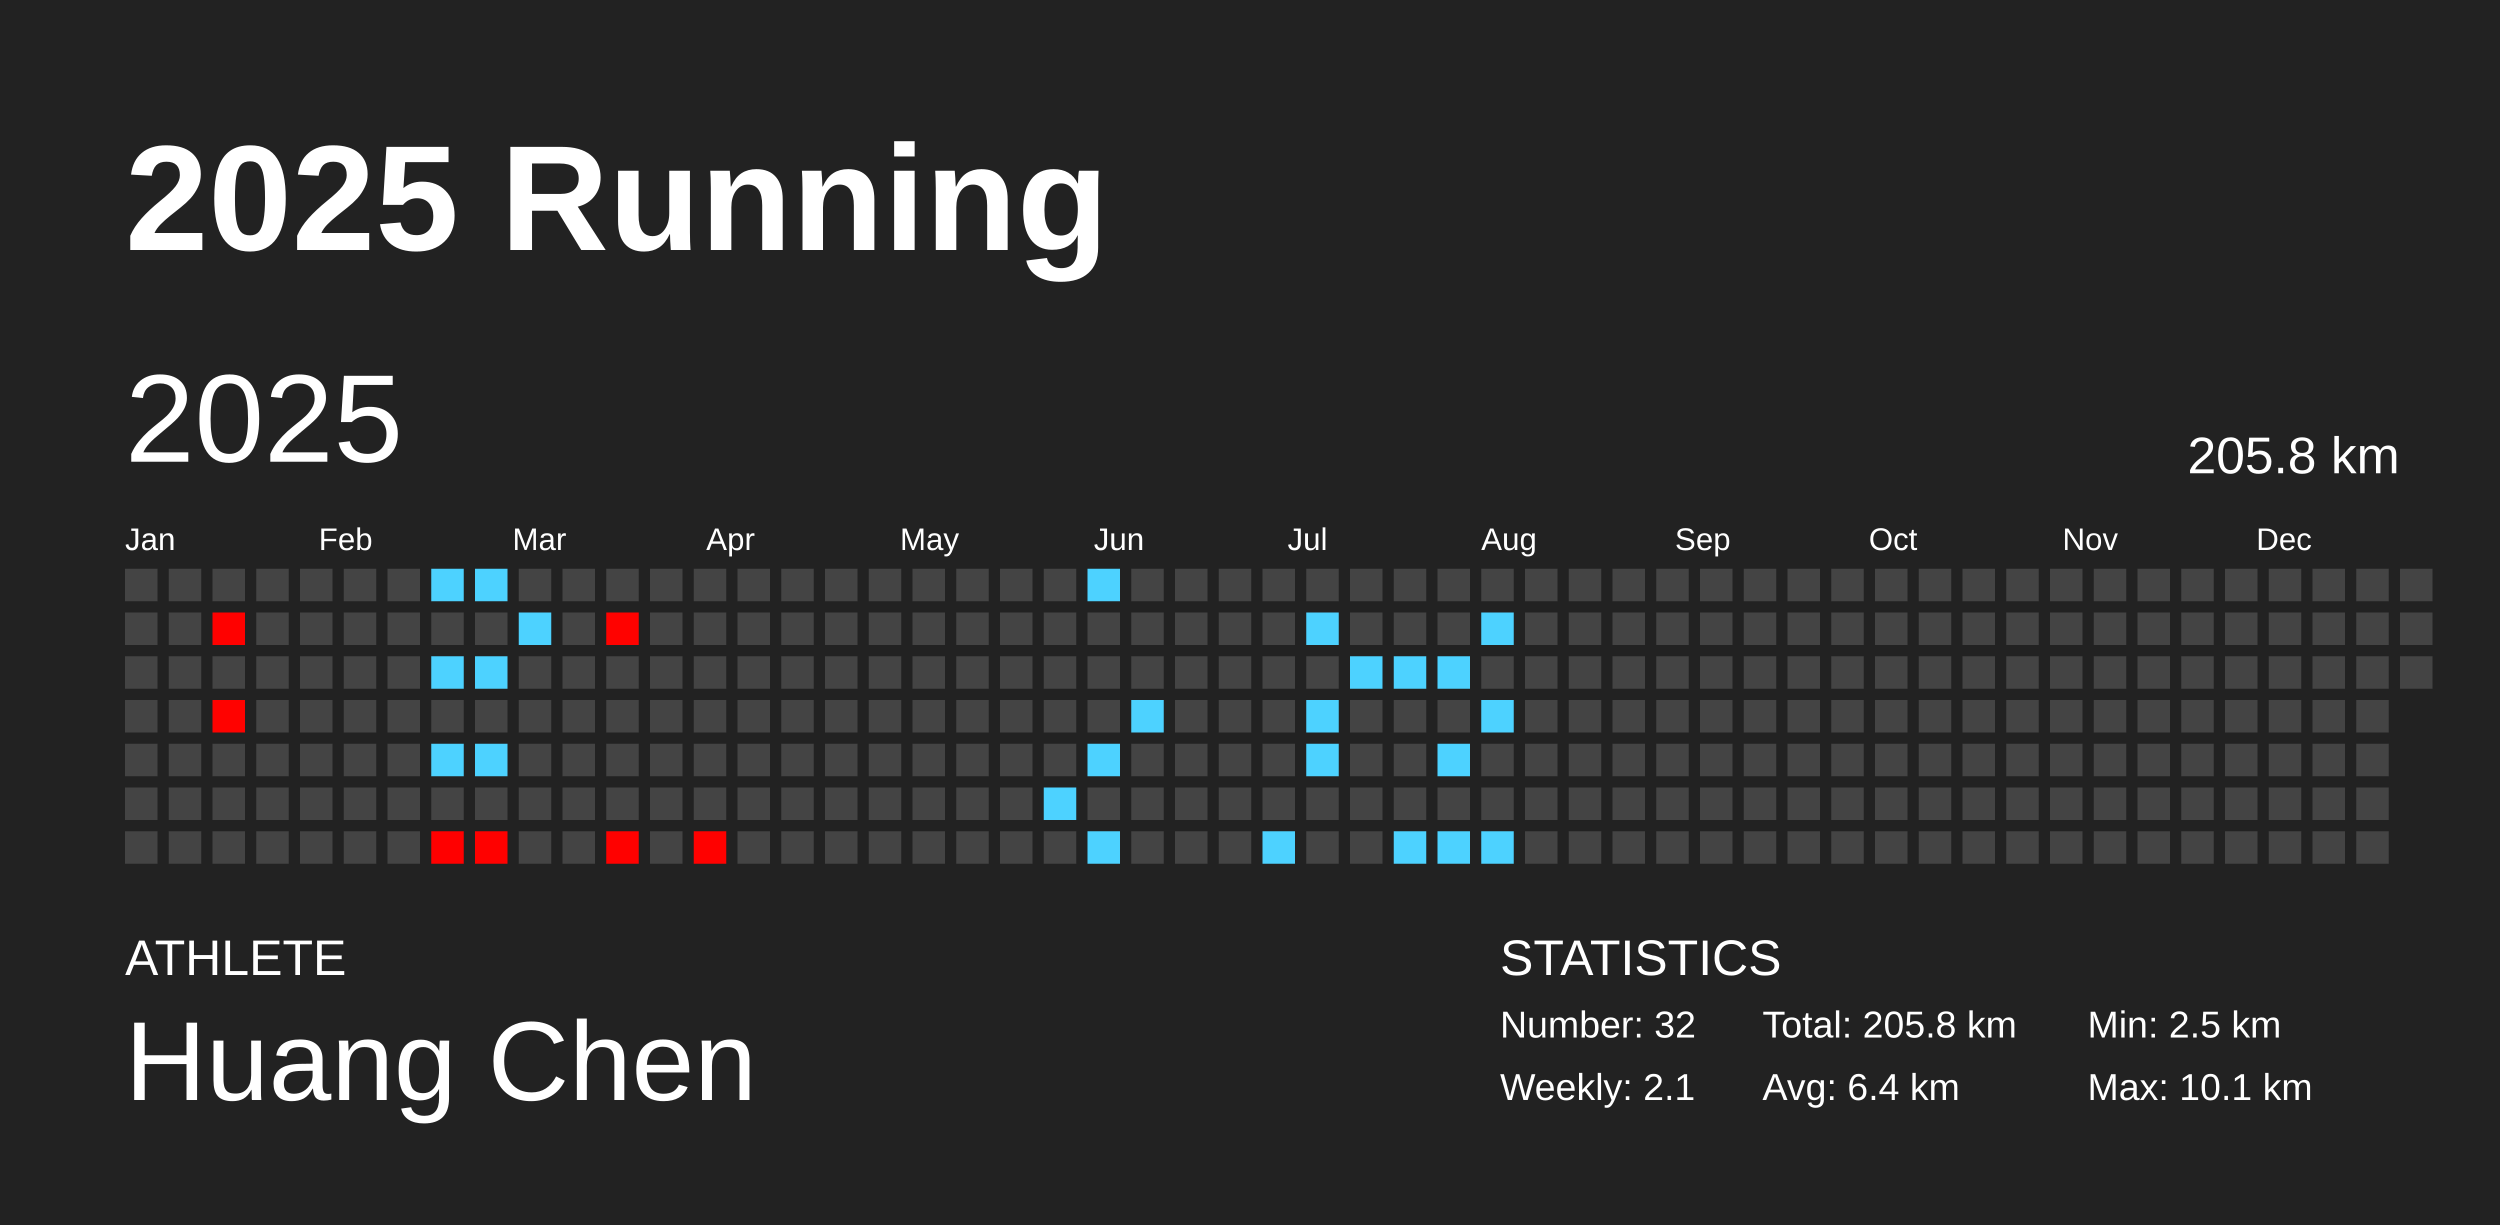
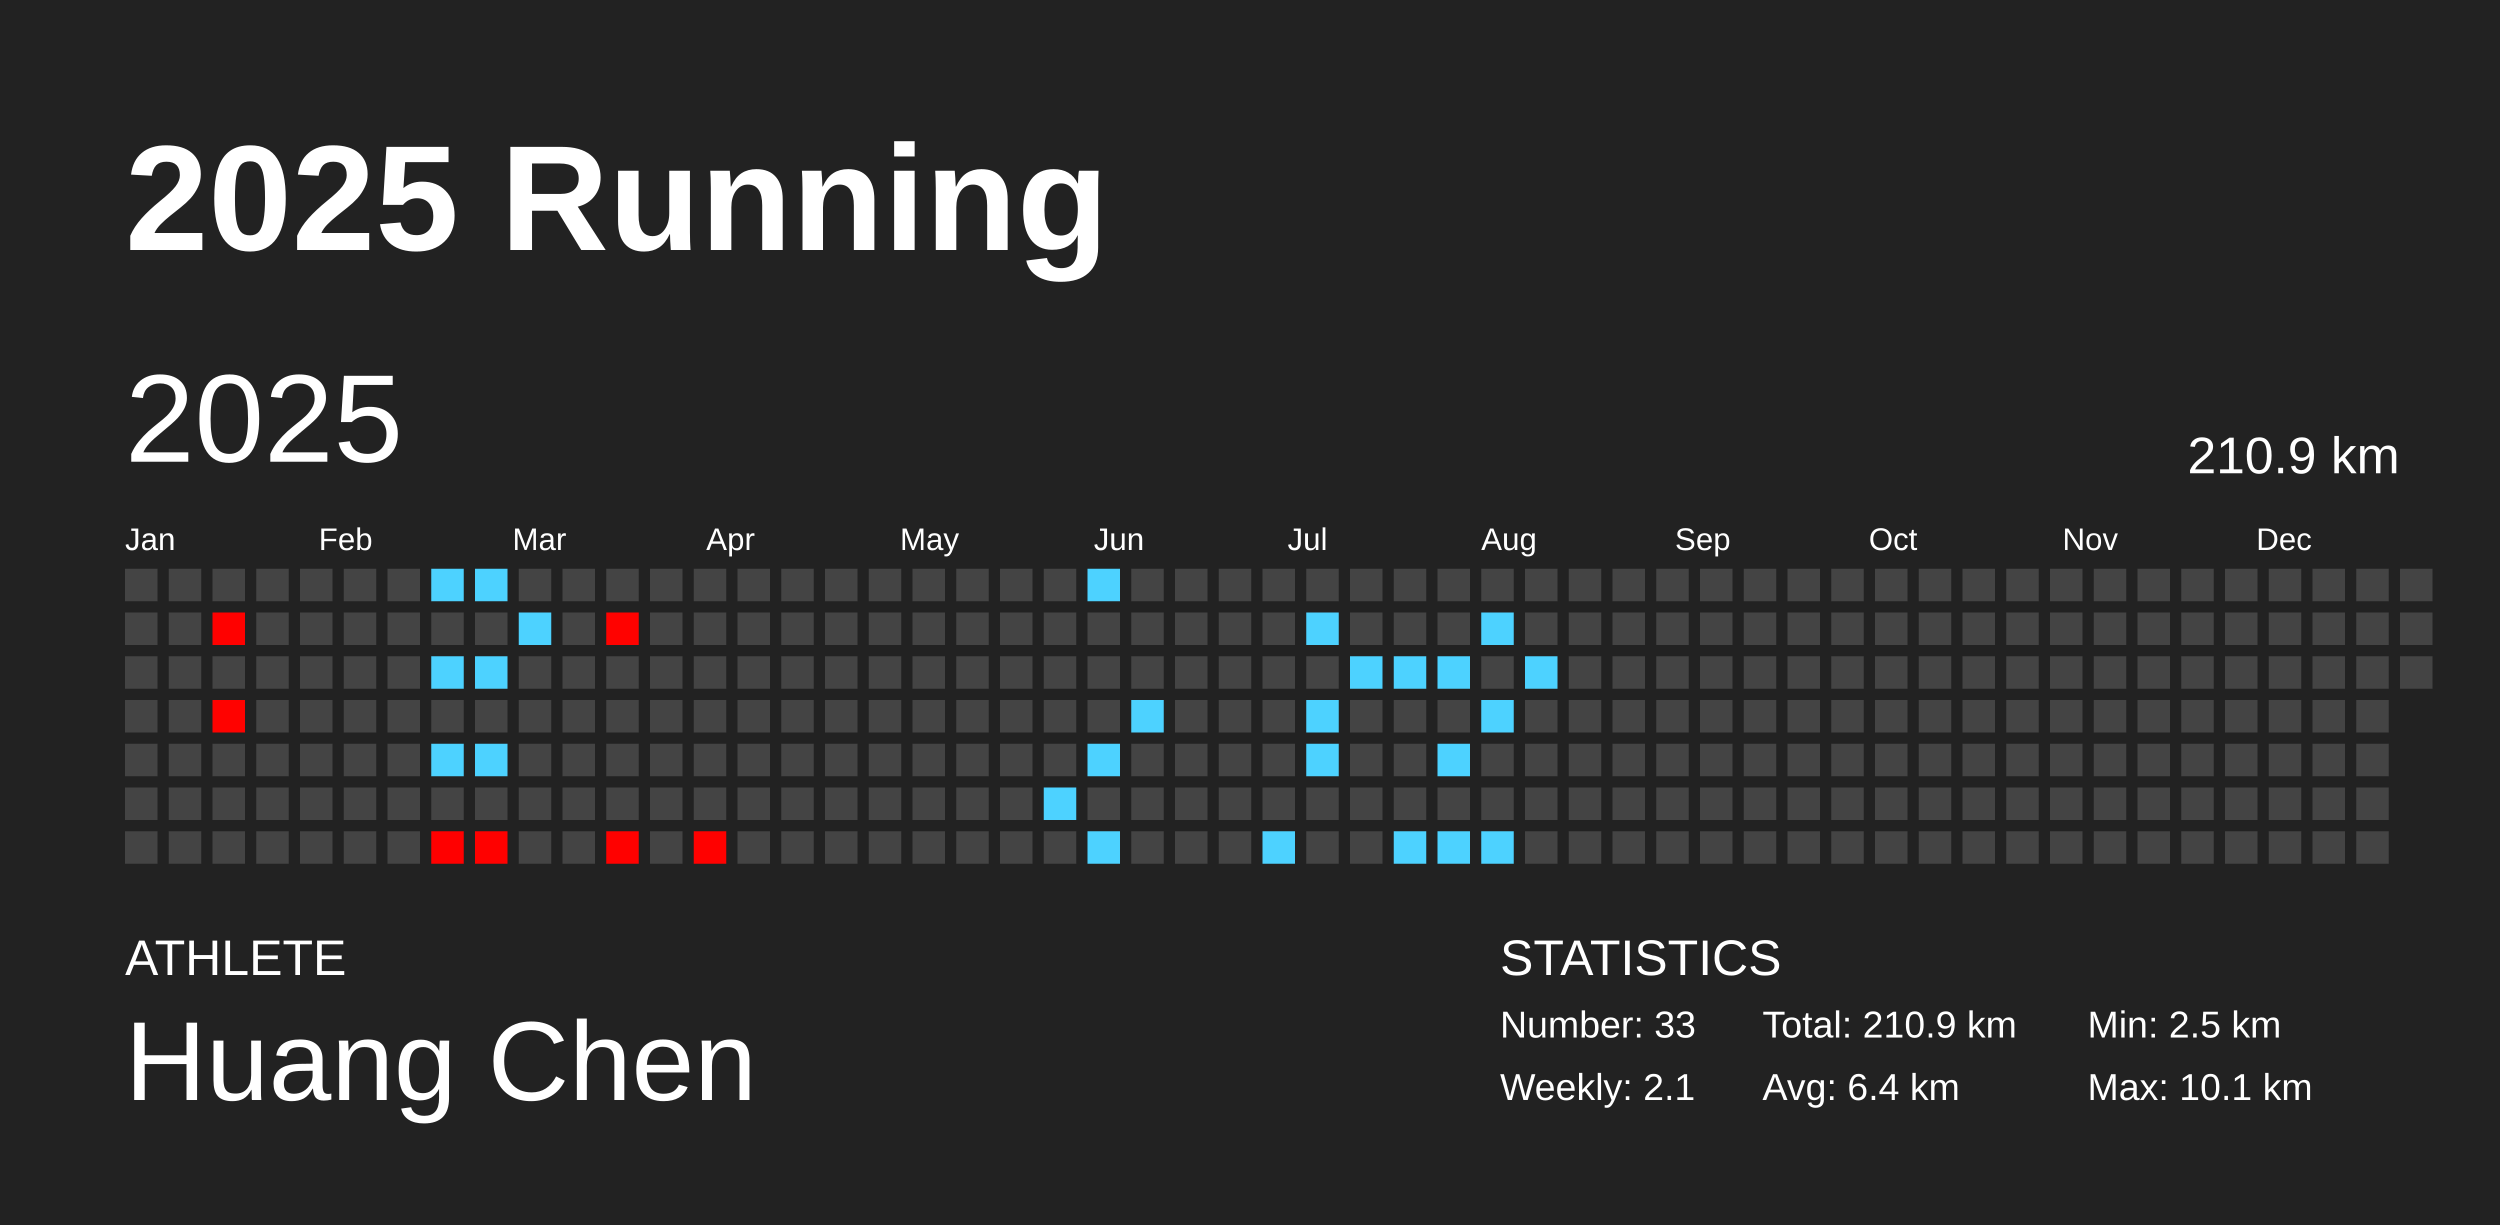
<svg xmlns="http://www.w3.org/2000/svg" baseProfile="full" height="98mm" version="1.1" viewBox="0,0,200,98" width="200mm">
  <defs />
  <rect fill="#222222" height="98" width="200" x="0" y="0" />
  <text fill="#FFFFFF" style="font-size:12px; font-family:Arial; font-weight:bold;" x="10" y="20">2025 Running</text>
  <text fill="#FFFFFF" style="font-size:4px; font-family:Arial" x="10" y="78">ATHLETE</text>
  <text fill="#FFFFFF" style="font-size:9px; font-family:Arial" x="10" y="88">Huang Chen</text>
  <text fill="#FFFFFF" style="font-size:4px; font-family:Arial" x="120" y="78">STATISTICS</text>
-   <text fill="#FFFFFF" style="font-size:3px; font-family:Arial" x="120" y="83">Number: 32</text>
+   <text fill="#FFFFFF" style="font-size:3px; font-family:Arial" x="120" y="83">Number: 33</text>
  <text fill="#FFFFFF" style="font-size:3px; font-family:Arial" x="120" y="88">Weekly: 2.1</text>
-   <text fill="#FFFFFF" style="font-size:3px; font-family:Arial" x="141" y="83">Total: 205.8 km</text>
+   <text fill="#FFFFFF" style="font-size:3px; font-family:Arial" x="141" y="83">Total: 210.9 km</text>
  <text fill="#FFFFFF" style="font-size:3px; font-family:Arial" x="141" y="88">Avg: 6.4 km</text>
  <text fill="#FFFFFF" style="font-size:3px; font-family:Arial" x="167" y="83">Min: 2.5 km</text>
  <text fill="#FFFFFF" style="font-size:3px; font-family:Arial" x="167" y="88">Max: 10.1 km</text>
  <text dominant-baseline="hanging" fill="#FFFFFF" style="font-size:10.0px; font-family:Arial;" x="10" y="30">2025</text>
-   <text dominant-baseline="hanging" fill="#FFFFFF" style="font-size:4.125px; font-family:Arial;" x="175" y="35">205.8 km</text>
+   <text dominant-baseline="hanging" fill="#FFFFFF" style="font-size:4.125px; font-family:Arial;" x="175" y="35">210.9 km</text>
  <text fill="#FFFFFF" style="font-size:2.5px; font-family:Arial" x="10.0" y="44">Jan</text>
  <text fill="#FFFFFF" style="font-size:2.5px; font-family:Arial" x="25.5" y="44">Feb</text>
  <text fill="#FFFFFF" style="font-size:2.5px; font-family:Arial" x="41.0" y="44">Mar</text>
  <text fill="#FFFFFF" style="font-size:2.5px; font-family:Arial" x="56.5" y="44">Apr</text>
  <text fill="#FFFFFF" style="font-size:2.5px; font-family:Arial" x="72.0" y="44">May</text>
  <text fill="#FFFFFF" style="font-size:2.5px; font-family:Arial" x="87.5" y="44">Jun</text>
  <text fill="#FFFFFF" style="font-size:2.5px; font-family:Arial" x="103.0" y="44">Jul</text>
  <text fill="#FFFFFF" style="font-size:2.5px; font-family:Arial" x="118.5" y="44">Aug</text>
  <text fill="#FFFFFF" style="font-size:2.5px; font-family:Arial" x="134.0" y="44">Sep</text>
  <text fill="#FFFFFF" style="font-size:2.5px; font-family:Arial" x="149.5" y="44">Oct</text>
  <text fill="#FFFFFF" style="font-size:2.5px; font-family:Arial" x="165.0" y="44">Nov</text>
  <text fill="#FFFFFF" style="font-size:2.5px; font-family:Arial" x="180.5" y="44">Dec</text>
  <rect fill="#444444" height="2.6" width="2.6" x="10.0" y="45.5" />
  <rect fill="#444444" height="2.6" width="2.6" x="10.0" y="49.0" />
  <rect fill="#444444" height="2.6" width="2.6" x="10.0" y="52.5" />
  <rect fill="#444444" height="2.6" width="2.6" x="10.0" y="56.0" />
  <rect fill="#444444" height="2.6" width="2.6" x="10.0" y="59.5" />
  <rect fill="#444444" height="2.6" width="2.6" x="10.0" y="63.0" />
  <rect fill="#444444" height="2.6" width="2.6" x="10.0" y="66.5" />
  <rect fill="#444444" height="2.6" width="2.6" x="13.5" y="45.5" />
  <rect fill="#444444" height="2.6" width="2.6" x="13.5" y="49.0" />
  <rect fill="#444444" height="2.6" width="2.6" x="13.5" y="52.5" />
  <rect fill="#444444" height="2.6" width="2.6" x="13.5" y="56.0" />
  <rect fill="#444444" height="2.6" width="2.6" x="13.5" y="59.5" />
  <rect fill="#444444" height="2.6" width="2.6" x="13.5" y="63.0" />
  <rect fill="#444444" height="2.6" width="2.6" x="13.5" y="66.5" />
  <rect fill="#444444" height="2.6" width="2.6" x="17.0" y="45.5" />
  <rect fill="#ff0100" height="2.6" width="2.6" x="17.0" y="49.0" />
  <rect fill="#444444" height="2.6" width="2.6" x="17.0" y="52.5" />
  <rect fill="#ff0200" height="2.6" width="2.6" x="17.0" y="56.0" />
  <rect fill="#444444" height="2.6" width="2.6" x="17.0" y="59.5" />
  <rect fill="#444444" height="2.6" width="2.6" x="17.0" y="63.0" />
  <rect fill="#444444" height="2.6" width="2.6" x="17.0" y="66.5" />
  <rect fill="#444444" height="2.6" width="2.6" x="20.5" y="45.5" />
  <rect fill="#444444" height="2.6" width="2.6" x="20.5" y="49.0" />
  <rect fill="#444444" height="2.6" width="2.6" x="20.5" y="52.5" />
  <rect fill="#444444" height="2.6" width="2.6" x="20.5" y="56.0" />
  <rect fill="#444444" height="2.6" width="2.6" x="20.5" y="59.5" />
  <rect fill="#444444" height="2.6" width="2.6" x="20.5" y="63.0" />
  <rect fill="#444444" height="2.6" width="2.6" x="20.5" y="66.5" />
  <rect fill="#444444" height="2.6" width="2.6" x="24.0" y="45.5" />
  <rect fill="#444444" height="2.6" width="2.6" x="24.0" y="49.0" />
  <rect fill="#444444" height="2.6" width="2.6" x="24.0" y="52.5" />
  <rect fill="#444444" height="2.6" width="2.6" x="24.0" y="56.0" />
  <rect fill="#444444" height="2.6" width="2.6" x="24.0" y="59.5" />
  <rect fill="#444444" height="2.6" width="2.6" x="24.0" y="63.0" />
  <rect fill="#444444" height="2.6" width="2.6" x="24.0" y="66.5" />
  <rect fill="#444444" height="2.6" width="2.6" x="27.5" y="45.5" />
  <rect fill="#444444" height="2.6" width="2.6" x="27.5" y="49.0" />
  <rect fill="#444444" height="2.6" width="2.6" x="27.5" y="52.5" />
  <rect fill="#444444" height="2.6" width="2.6" x="27.5" y="56.0" />
  <rect fill="#444444" height="2.6" width="2.6" x="27.5" y="59.5" />
  <rect fill="#444444" height="2.6" width="2.6" x="27.5" y="63.0" />
  <rect fill="#444444" height="2.6" width="2.6" x="27.5" y="66.5" />
  <rect fill="#444444" height="2.6" width="2.6" x="31.0" y="45.5" />
  <rect fill="#444444" height="2.6" width="2.6" x="31.0" y="49.0" />
  <rect fill="#444444" height="2.6" width="2.6" x="31.0" y="52.5" />
  <rect fill="#444444" height="2.6" width="2.6" x="31.0" y="56.0" />
  <rect fill="#444444" height="2.6" width="2.6" x="31.0" y="59.5" />
  <rect fill="#444444" height="2.6" width="2.6" x="31.0" y="63.0" />
  <rect fill="#444444" height="2.6" width="2.6" x="31.0" y="66.5" />
  <rect fill="#4dd2ff" height="2.6" width="2.6" x="34.5" y="45.5" />
  <rect fill="#444444" height="2.6" width="2.6" x="34.5" y="49.0" />
  <rect fill="#4dd2ff" height="2.6" width="2.6" x="34.5" y="52.5" />
  <rect fill="#444444" height="2.6" width="2.6" x="34.5" y="56.0" />
  <rect fill="#4dd2ff" height="2.6" width="2.6" x="34.5" y="59.5" />
  <rect fill="#444444" height="2.6" width="2.6" x="34.5" y="63.0" />
  <rect fill="#ff0000" height="2.6" width="2.6" x="34.5" y="66.5" />
  <rect fill="#4dd2ff" height="2.6" width="2.6" x="38.0" y="45.5" />
  <rect fill="#444444" height="2.6" width="2.6" x="38.0" y="49.0" />
  <rect fill="#4dd2ff" height="2.6" width="2.6" x="38.0" y="52.5" />
  <rect fill="#444444" height="2.6" width="2.6" x="38.0" y="56.0" />
  <rect fill="#4dd2ff" height="2.6" width="2.6" x="38.0" y="59.5" />
  <rect fill="#444444" height="2.6" width="2.6" x="38.0" y="63.0" />
  <rect fill="#ff0100" height="2.6" width="2.6" x="38.0" y="66.5" />
  <rect fill="#444444" height="2.6" width="2.6" x="41.5" y="45.5" />
  <rect fill="#4dd2ff" height="2.6" width="2.6" x="41.5" y="49.0" />
  <rect fill="#444444" height="2.6" width="2.6" x="41.5" y="52.5" />
  <rect fill="#444444" height="2.6" width="2.6" x="41.5" y="56.0" />
  <rect fill="#444444" height="2.6" width="2.6" x="41.5" y="59.5" />
  <rect fill="#444444" height="2.6" width="2.6" x="41.5" y="63.0" />
  <rect fill="#444444" height="2.6" width="2.6" x="41.5" y="66.5" />
  <rect fill="#444444" height="2.6" width="2.6" x="45.0" y="45.5" />
  <rect fill="#444444" height="2.6" width="2.6" x="45.0" y="49.0" />
  <rect fill="#444444" height="2.6" width="2.6" x="45.0" y="52.5" />
  <rect fill="#444444" height="2.6" width="2.6" x="45.0" y="56.0" />
  <rect fill="#444444" height="2.6" width="2.6" x="45.0" y="59.5" />
  <rect fill="#444444" height="2.6" width="2.6" x="45.0" y="63.0" />
  <rect fill="#444444" height="2.6" width="2.6" x="45.0" y="66.5" />
  <rect fill="#444444" height="2.6" width="2.6" x="48.5" y="45.5" />
  <rect fill="#ff0200" height="2.6" width="2.6" x="48.5" y="49.0" />
  <rect fill="#444444" height="2.6" width="2.6" x="48.5" y="52.5" />
  <rect fill="#444444" height="2.6" width="2.6" x="48.5" y="56.0" />
  <rect fill="#444444" height="2.6" width="2.6" x="48.5" y="59.5" />
  <rect fill="#444444" height="2.6" width="2.6" x="48.5" y="63.0" />
  <rect fill="#ff0100" height="2.6" width="2.6" x="48.5" y="66.5" />
  <rect fill="#444444" height="2.6" width="2.6" x="52.0" y="45.5" />
  <rect fill="#444444" height="2.6" width="2.6" x="52.0" y="49.0" />
  <rect fill="#444444" height="2.6" width="2.6" x="52.0" y="52.5" />
  <rect fill="#444444" height="2.6" width="2.6" x="52.0" y="56.0" />
  <rect fill="#444444" height="2.6" width="2.6" x="52.0" y="59.5" />
  <rect fill="#444444" height="2.6" width="2.6" x="52.0" y="63.0" />
  <rect fill="#444444" height="2.6" width="2.6" x="52.0" y="66.5" />
  <rect fill="#444444" height="2.6" width="2.6" x="55.5" y="45.5" />
  <rect fill="#444444" height="2.6" width="2.6" x="55.5" y="49.0" />
  <rect fill="#444444" height="2.6" width="2.6" x="55.5" y="52.5" />
  <rect fill="#444444" height="2.6" width="2.6" x="55.5" y="56.0" />
  <rect fill="#444444" height="2.6" width="2.6" x="55.5" y="59.5" />
  <rect fill="#444444" height="2.6" width="2.6" x="55.5" y="63.0" />
  <rect fill="#ff0100" height="2.6" width="2.6" x="55.5" y="66.5" />
  <rect fill="#444444" height="2.6" width="2.6" x="59.0" y="45.5" />
  <rect fill="#444444" height="2.6" width="2.6" x="59.0" y="49.0" />
  <rect fill="#444444" height="2.6" width="2.6" x="59.0" y="52.5" />
  <rect fill="#444444" height="2.6" width="2.6" x="59.0" y="56.0" />
  <rect fill="#444444" height="2.6" width="2.6" x="59.0" y="59.5" />
  <rect fill="#444444" height="2.6" width="2.6" x="59.0" y="63.0" />
  <rect fill="#444444" height="2.6" width="2.6" x="59.0" y="66.5" />
  <rect fill="#444444" height="2.6" width="2.6" x="62.5" y="45.5" />
  <rect fill="#444444" height="2.6" width="2.6" x="62.5" y="49.0" />
  <rect fill="#444444" height="2.6" width="2.6" x="62.5" y="52.5" />
  <rect fill="#444444" height="2.6" width="2.6" x="62.5" y="56.0" />
  <rect fill="#444444" height="2.6" width="2.6" x="62.5" y="59.5" />
  <rect fill="#444444" height="2.6" width="2.6" x="62.5" y="63.0" />
  <rect fill="#444444" height="2.6" width="2.6" x="62.5" y="66.5" />
  <rect fill="#444444" height="2.6" width="2.6" x="66.0" y="45.5" />
  <rect fill="#444444" height="2.6" width="2.6" x="66.0" y="49.0" />
  <rect fill="#444444" height="2.6" width="2.6" x="66.0" y="52.5" />
  <rect fill="#444444" height="2.6" width="2.6" x="66.0" y="56.0" />
  <rect fill="#444444" height="2.6" width="2.6" x="66.0" y="59.5" />
  <rect fill="#444444" height="2.6" width="2.6" x="66.0" y="63.0" />
  <rect fill="#444444" height="2.6" width="2.6" x="66.0" y="66.5" />
  <rect fill="#444444" height="2.6" width="2.6" x="69.5" y="45.5" />
  <rect fill="#444444" height="2.6" width="2.6" x="69.5" y="49.0" />
  <rect fill="#444444" height="2.6" width="2.6" x="69.5" y="52.5" />
  <rect fill="#444444" height="2.6" width="2.6" x="69.5" y="56.0" />
  <rect fill="#444444" height="2.6" width="2.6" x="69.5" y="59.5" />
  <rect fill="#444444" height="2.6" width="2.6" x="69.5" y="63.0" />
  <rect fill="#444444" height="2.6" width="2.6" x="69.5" y="66.5" />
  <rect fill="#444444" height="2.6" width="2.6" x="73.0" y="45.5" />
  <rect fill="#444444" height="2.6" width="2.6" x="73.0" y="49.0" />
  <rect fill="#444444" height="2.6" width="2.6" x="73.0" y="52.5" />
  <rect fill="#444444" height="2.6" width="2.6" x="73.0" y="56.0" />
  <rect fill="#444444" height="2.6" width="2.6" x="73.0" y="59.5" />
  <rect fill="#444444" height="2.6" width="2.6" x="73.0" y="63.0" />
  <rect fill="#444444" height="2.6" width="2.6" x="73.0" y="66.5" />
  <rect fill="#444444" height="2.6" width="2.6" x="76.5" y="45.5" />
  <rect fill="#444444" height="2.6" width="2.6" x="76.5" y="49.0" />
  <rect fill="#444444" height="2.6" width="2.6" x="76.5" y="52.5" />
  <rect fill="#444444" height="2.6" width="2.6" x="76.5" y="56.0" />
  <rect fill="#444444" height="2.6" width="2.6" x="76.5" y="59.5" />
  <rect fill="#444444" height="2.6" width="2.6" x="76.5" y="63.0" />
  <rect fill="#444444" height="2.6" width="2.6" x="76.5" y="66.5" />
  <rect fill="#444444" height="2.6" width="2.6" x="80.0" y="45.5" />
  <rect fill="#444444" height="2.6" width="2.6" x="80.0" y="49.0" />
  <rect fill="#444444" height="2.6" width="2.6" x="80.0" y="52.5" />
  <rect fill="#444444" height="2.6" width="2.6" x="80.0" y="56.0" />
  <rect fill="#444444" height="2.6" width="2.6" x="80.0" y="59.5" />
  <rect fill="#444444" height="2.6" width="2.6" x="80.0" y="63.0" />
  <rect fill="#444444" height="2.6" width="2.6" x="80.0" y="66.5" />
  <rect fill="#444444" height="2.6" width="2.6" x="83.5" y="45.5" />
  <rect fill="#444444" height="2.6" width="2.6" x="83.5" y="49.0" />
  <rect fill="#444444" height="2.6" width="2.6" x="83.5" y="52.5" />
  <rect fill="#444444" height="2.6" width="2.6" x="83.5" y="56.0" />
  <rect fill="#444444" height="2.6" width="2.6" x="83.5" y="59.5" />
  <rect fill="#4dd2ff" height="2.6" width="2.6" x="83.5" y="63.0" />
  <rect fill="#444444" height="2.6" width="2.6" x="83.5" y="66.5" />
  <rect fill="#4dd2ff" height="2.6" width="2.6" x="87.0" y="45.5" />
  <rect fill="#444444" height="2.6" width="2.6" x="87.0" y="49.0" />
  <rect fill="#444444" height="2.6" width="2.6" x="87.0" y="52.5" />
  <rect fill="#444444" height="2.6" width="2.6" x="87.0" y="56.0" />
  <rect fill="#4dd2ff" height="2.6" width="2.6" x="87.0" y="59.5" />
  <rect fill="#444444" height="2.6" width="2.6" x="87.0" y="63.0" />
  <rect fill="#4dd2ff" height="2.6" width="2.6" x="87.0" y="66.5" />
  <rect fill="#444444" height="2.6" width="2.6" x="90.5" y="45.5" />
  <rect fill="#444444" height="2.6" width="2.6" x="90.5" y="49.0" />
  <rect fill="#444444" height="2.6" width="2.6" x="90.5" y="52.5" />
  <rect fill="#4dd2ff" height="2.6" width="2.6" x="90.5" y="56.0" />
  <rect fill="#444444" height="2.6" width="2.6" x="90.5" y="59.5" />
  <rect fill="#444444" height="2.6" width="2.6" x="90.5" y="63.0" />
  <rect fill="#444444" height="2.6" width="2.6" x="90.5" y="66.5" />
  <rect fill="#444444" height="2.6" width="2.6" x="94.0" y="45.5" />
  <rect fill="#444444" height="2.6" width="2.6" x="94.0" y="49.0" />
  <rect fill="#444444" height="2.6" width="2.6" x="94.0" y="52.5" />
  <rect fill="#444444" height="2.6" width="2.6" x="94.0" y="56.0" />
  <rect fill="#444444" height="2.6" width="2.6" x="94.0" y="59.5" />
  <rect fill="#444444" height="2.6" width="2.6" x="94.0" y="63.0" />
  <rect fill="#444444" height="2.6" width="2.6" x="94.0" y="66.5" />
  <rect fill="#444444" height="2.6" width="2.6" x="97.5" y="45.5" />
  <rect fill="#444444" height="2.6" width="2.6" x="97.5" y="49.0" />
  <rect fill="#444444" height="2.6" width="2.6" x="97.5" y="52.5" />
  <rect fill="#444444" height="2.6" width="2.6" x="97.5" y="56.0" />
  <rect fill="#444444" height="2.6" width="2.6" x="97.5" y="59.5" />
  <rect fill="#444444" height="2.6" width="2.6" x="97.5" y="63.0" />
  <rect fill="#444444" height="2.6" width="2.6" x="97.5" y="66.5" />
  <rect fill="#444444" height="2.6" width="2.6" x="101.0" y="45.5" />
  <rect fill="#444444" height="2.6" width="2.6" x="101.0" y="49.0" />
  <rect fill="#444444" height="2.6" width="2.6" x="101.0" y="52.5" />
  <rect fill="#444444" height="2.6" width="2.6" x="101.0" y="56.0" />
  <rect fill="#444444" height="2.6" width="2.6" x="101.0" y="59.5" />
  <rect fill="#444444" height="2.6" width="2.6" x="101.0" y="63.0" />
  <rect fill="#4dd2ff" height="2.6" width="2.6" x="101.0" y="66.5" />
  <rect fill="#444444" height="2.6" width="2.6" x="104.5" y="45.5" />
  <rect fill="#4dd2ff" height="2.6" width="2.6" x="104.5" y="49.0" />
  <rect fill="#444444" height="2.6" width="2.6" x="104.5" y="52.5" />
  <rect fill="#4dd2ff" height="2.6" width="2.6" x="104.5" y="56.0" />
  <rect fill="#4dd2ff" height="2.6" width="2.6" x="104.5" y="59.5" />
  <rect fill="#444444" height="2.6" width="2.6" x="104.5" y="63.0" />
  <rect fill="#444444" height="2.6" width="2.6" x="104.5" y="66.5" />
  <rect fill="#444444" height="2.6" width="2.6" x="108.0" y="45.5" />
  <rect fill="#444444" height="2.6" width="2.6" x="108.0" y="49.0" />
  <rect fill="#4dd2ff" height="2.6" width="2.6" x="108.0" y="52.5" />
  <rect fill="#444444" height="2.6" width="2.6" x="108.0" y="56.0" />
  <rect fill="#444444" height="2.6" width="2.6" x="108.0" y="59.5" />
  <rect fill="#444444" height="2.6" width="2.6" x="108.0" y="63.0" />
  <rect fill="#444444" height="2.6" width="2.6" x="108.0" y="66.5" />
  <rect fill="#444444" height="2.6" width="2.6" x="111.5" y="45.5" />
  <rect fill="#444444" height="2.6" width="2.6" x="111.5" y="49.0" />
  <rect fill="#4dd2ff" height="2.6" width="2.6" x="111.5" y="52.5" />
  <rect fill="#444444" height="2.6" width="2.6" x="111.5" y="56.0" />
  <rect fill="#444444" height="2.6" width="2.6" x="111.5" y="59.5" />
  <rect fill="#444444" height="2.6" width="2.6" x="111.5" y="63.0" />
  <rect fill="#4dd2ff" height="2.6" width="2.6" x="111.5" y="66.5" />
  <rect fill="#444444" height="2.6" width="2.6" x="115.0" y="45.5" />
  <rect fill="#444444" height="2.6" width="2.6" x="115.0" y="49.0" />
  <rect fill="#4dd2ff" height="2.6" width="2.6" x="115.0" y="52.5" />
  <rect fill="#444444" height="2.6" width="2.6" x="115.0" y="56.0" />
  <rect fill="#4dd2ff" height="2.6" width="2.6" x="115.0" y="59.5" />
  <rect fill="#444444" height="2.6" width="2.6" x="115.0" y="63.0" />
  <rect fill="#4dd2ff" height="2.6" width="2.6" x="115.0" y="66.5" />
  <rect fill="#444444" height="2.6" width="2.6" x="118.5" y="45.5" />
  <rect fill="#4dd2ff" height="2.6" width="2.6" x="118.5" y="49.0" />
  <rect fill="#444444" height="2.6" width="2.6" x="118.5" y="52.5" />
  <rect fill="#4dd2ff" height="2.6" width="2.6" x="118.5" y="56.0" />
  <rect fill="#444444" height="2.6" width="2.6" x="118.5" y="59.5" />
  <rect fill="#444444" height="2.6" width="2.6" x="118.5" y="63.0" />
  <rect fill="#4dd2ff" height="2.6" width="2.6" x="118.5" y="66.5" />
  <rect fill="#444444" height="2.6" width="2.6" x="122.0" y="45.5" />
  <rect fill="#444444" height="2.6" width="2.6" x="122.0" y="49.0" />
-   <rect fill="#444444" height="2.6" width="2.6" x="122.0" y="52.5" />
+   <rect fill="#4dd2ff" height="2.6" width="2.6" x="122.0" y="52.5" />
  <rect fill="#444444" height="2.6" width="2.6" x="122.0" y="56.0" />
  <rect fill="#444444" height="2.6" width="2.6" x="122.0" y="59.5" />
  <rect fill="#444444" height="2.6" width="2.6" x="122.0" y="63.0" />
  <rect fill="#444444" height="2.6" width="2.6" x="122.0" y="66.5" />
  <rect fill="#444444" height="2.6" width="2.6" x="125.5" y="45.5" />
  <rect fill="#444444" height="2.6" width="2.6" x="125.5" y="49.0" />
  <rect fill="#444444" height="2.6" width="2.6" x="125.5" y="52.5" />
  <rect fill="#444444" height="2.6" width="2.6" x="125.5" y="56.0" />
  <rect fill="#444444" height="2.6" width="2.6" x="125.5" y="59.5" />
  <rect fill="#444444" height="2.6" width="2.6" x="125.5" y="63.0" />
  <rect fill="#444444" height="2.6" width="2.6" x="125.5" y="66.5" />
  <rect fill="#444444" height="2.6" width="2.6" x="129.0" y="45.5" />
  <rect fill="#444444" height="2.6" width="2.6" x="129.0" y="49.0" />
  <rect fill="#444444" height="2.6" width="2.6" x="129.0" y="52.5" />
  <rect fill="#444444" height="2.6" width="2.6" x="129.0" y="56.0" />
  <rect fill="#444444" height="2.6" width="2.6" x="129.0" y="59.5" />
  <rect fill="#444444" height="2.6" width="2.6" x="129.0" y="63.0" />
  <rect fill="#444444" height="2.6" width="2.6" x="129.0" y="66.5" />
  <rect fill="#444444" height="2.6" width="2.6" x="132.5" y="45.5" />
  <rect fill="#444444" height="2.6" width="2.6" x="132.5" y="49.0" />
  <rect fill="#444444" height="2.6" width="2.6" x="132.5" y="52.5" />
  <rect fill="#444444" height="2.6" width="2.6" x="132.5" y="56.0" />
  <rect fill="#444444" height="2.6" width="2.6" x="132.5" y="59.5" />
  <rect fill="#444444" height="2.6" width="2.6" x="132.5" y="63.0" />
  <rect fill="#444444" height="2.6" width="2.6" x="132.5" y="66.5" />
  <rect fill="#444444" height="2.6" width="2.6" x="136.0" y="45.5" />
  <rect fill="#444444" height="2.6" width="2.6" x="136.0" y="49.0" />
  <rect fill="#444444" height="2.6" width="2.6" x="136.0" y="52.5" />
  <rect fill="#444444" height="2.6" width="2.6" x="136.0" y="56.0" />
  <rect fill="#444444" height="2.6" width="2.6" x="136.0" y="59.5" />
  <rect fill="#444444" height="2.6" width="2.6" x="136.0" y="63.0" />
  <rect fill="#444444" height="2.6" width="2.6" x="136.0" y="66.5" />
  <rect fill="#444444" height="2.6" width="2.6" x="139.5" y="45.5" />
  <rect fill="#444444" height="2.6" width="2.6" x="139.5" y="49.0" />
  <rect fill="#444444" height="2.6" width="2.6" x="139.5" y="52.5" />
  <rect fill="#444444" height="2.6" width="2.6" x="139.5" y="56.0" />
  <rect fill="#444444" height="2.6" width="2.6" x="139.5" y="59.5" />
  <rect fill="#444444" height="2.6" width="2.6" x="139.5" y="63.0" />
  <rect fill="#444444" height="2.6" width="2.6" x="139.5" y="66.5" />
  <rect fill="#444444" height="2.6" width="2.6" x="143.0" y="45.5" />
  <rect fill="#444444" height="2.6" width="2.6" x="143.0" y="49.0" />
  <rect fill="#444444" height="2.6" width="2.6" x="143.0" y="52.5" />
  <rect fill="#444444" height="2.6" width="2.6" x="143.0" y="56.0" />
  <rect fill="#444444" height="2.6" width="2.6" x="143.0" y="59.5" />
  <rect fill="#444444" height="2.6" width="2.6" x="143.0" y="63.0" />
  <rect fill="#444444" height="2.6" width="2.6" x="143.0" y="66.5" />
  <rect fill="#444444" height="2.6" width="2.6" x="146.5" y="45.5" />
  <rect fill="#444444" height="2.6" width="2.6" x="146.5" y="49.0" />
  <rect fill="#444444" height="2.6" width="2.6" x="146.5" y="52.5" />
  <rect fill="#444444" height="2.6" width="2.6" x="146.5" y="56.0" />
  <rect fill="#444444" height="2.6" width="2.6" x="146.5" y="59.5" />
  <rect fill="#444444" height="2.6" width="2.6" x="146.5" y="63.0" />
  <rect fill="#444444" height="2.6" width="2.6" x="146.5" y="66.5" />
  <rect fill="#444444" height="2.6" width="2.6" x="150.0" y="45.5" />
  <rect fill="#444444" height="2.6" width="2.6" x="150.0" y="49.0" />
  <rect fill="#444444" height="2.6" width="2.6" x="150.0" y="52.5" />
  <rect fill="#444444" height="2.6" width="2.6" x="150.0" y="56.0" />
  <rect fill="#444444" height="2.6" width="2.6" x="150.0" y="59.5" />
  <rect fill="#444444" height="2.6" width="2.6" x="150.0" y="63.0" />
  <rect fill="#444444" height="2.6" width="2.6" x="150.0" y="66.5" />
  <rect fill="#444444" height="2.6" width="2.6" x="153.5" y="45.5" />
  <rect fill="#444444" height="2.6" width="2.6" x="153.5" y="49.0" />
  <rect fill="#444444" height="2.6" width="2.6" x="153.5" y="52.5" />
  <rect fill="#444444" height="2.6" width="2.6" x="153.5" y="56.0" />
  <rect fill="#444444" height="2.6" width="2.6" x="153.5" y="59.5" />
  <rect fill="#444444" height="2.6" width="2.6" x="153.5" y="63.0" />
  <rect fill="#444444" height="2.6" width="2.6" x="153.5" y="66.5" />
  <rect fill="#444444" height="2.6" width="2.6" x="157.0" y="45.5" />
  <rect fill="#444444" height="2.6" width="2.6" x="157.0" y="49.0" />
  <rect fill="#444444" height="2.6" width="2.6" x="157.0" y="52.5" />
  <rect fill="#444444" height="2.6" width="2.6" x="157.0" y="56.0" />
  <rect fill="#444444" height="2.6" width="2.6" x="157.0" y="59.5" />
  <rect fill="#444444" height="2.6" width="2.6" x="157.0" y="63.0" />
  <rect fill="#444444" height="2.6" width="2.6" x="157.0" y="66.5" />
  <rect fill="#444444" height="2.6" width="2.6" x="160.5" y="45.5" />
  <rect fill="#444444" height="2.6" width="2.6" x="160.5" y="49.0" />
  <rect fill="#444444" height="2.6" width="2.6" x="160.5" y="52.5" />
  <rect fill="#444444" height="2.6" width="2.6" x="160.5" y="56.0" />
  <rect fill="#444444" height="2.6" width="2.6" x="160.5" y="59.5" />
  <rect fill="#444444" height="2.6" width="2.6" x="160.5" y="63.0" />
  <rect fill="#444444" height="2.6" width="2.6" x="160.5" y="66.5" />
  <rect fill="#444444" height="2.6" width="2.6" x="164.0" y="45.5" />
  <rect fill="#444444" height="2.6" width="2.6" x="164.0" y="49.0" />
  <rect fill="#444444" height="2.6" width="2.6" x="164.0" y="52.5" />
  <rect fill="#444444" height="2.6" width="2.6" x="164.0" y="56.0" />
  <rect fill="#444444" height="2.6" width="2.6" x="164.0" y="59.5" />
  <rect fill="#444444" height="2.6" width="2.6" x="164.0" y="63.0" />
  <rect fill="#444444" height="2.6" width="2.6" x="164.0" y="66.5" />
  <rect fill="#444444" height="2.6" width="2.6" x="167.5" y="45.5" />
  <rect fill="#444444" height="2.6" width="2.6" x="167.5" y="49.0" />
  <rect fill="#444444" height="2.6" width="2.6" x="167.5" y="52.5" />
  <rect fill="#444444" height="2.6" width="2.6" x="167.5" y="56.0" />
  <rect fill="#444444" height="2.6" width="2.6" x="167.5" y="59.5" />
  <rect fill="#444444" height="2.6" width="2.6" x="167.5" y="63.0" />
  <rect fill="#444444" height="2.6" width="2.6" x="167.5" y="66.5" />
  <rect fill="#444444" height="2.6" width="2.6" x="171.0" y="45.5" />
  <rect fill="#444444" height="2.6" width="2.6" x="171.0" y="49.0" />
  <rect fill="#444444" height="2.6" width="2.6" x="171.0" y="52.5" />
  <rect fill="#444444" height="2.6" width="2.6" x="171.0" y="56.0" />
  <rect fill="#444444" height="2.6" width="2.6" x="171.0" y="59.5" />
  <rect fill="#444444" height="2.6" width="2.6" x="171.0" y="63.0" />
  <rect fill="#444444" height="2.6" width="2.6" x="171.0" y="66.5" />
  <rect fill="#444444" height="2.6" width="2.6" x="174.5" y="45.5" />
  <rect fill="#444444" height="2.6" width="2.6" x="174.5" y="49.0" />
  <rect fill="#444444" height="2.6" width="2.6" x="174.5" y="52.5" />
  <rect fill="#444444" height="2.6" width="2.6" x="174.5" y="56.0" />
  <rect fill="#444444" height="2.6" width="2.6" x="174.5" y="59.5" />
  <rect fill="#444444" height="2.6" width="2.6" x="174.5" y="63.0" />
  <rect fill="#444444" height="2.6" width="2.6" x="174.5" y="66.5" />
  <rect fill="#444444" height="2.6" width="2.6" x="178.0" y="45.5" />
  <rect fill="#444444" height="2.6" width="2.6" x="178.0" y="49.0" />
  <rect fill="#444444" height="2.6" width="2.6" x="178.0" y="52.5" />
  <rect fill="#444444" height="2.6" width="2.6" x="178.0" y="56.0" />
  <rect fill="#444444" height="2.6" width="2.6" x="178.0" y="59.5" />
  <rect fill="#444444" height="2.6" width="2.6" x="178.0" y="63.0" />
  <rect fill="#444444" height="2.6" width="2.6" x="178.0" y="66.5" />
  <rect fill="#444444" height="2.6" width="2.6" x="181.5" y="45.5" />
  <rect fill="#444444" height="2.6" width="2.6" x="181.5" y="49.0" />
  <rect fill="#444444" height="2.6" width="2.6" x="181.5" y="52.5" />
  <rect fill="#444444" height="2.6" width="2.6" x="181.5" y="56.0" />
  <rect fill="#444444" height="2.6" width="2.6" x="181.5" y="59.5" />
  <rect fill="#444444" height="2.6" width="2.6" x="181.5" y="63.0" />
  <rect fill="#444444" height="2.6" width="2.6" x="181.5" y="66.5" />
  <rect fill="#444444" height="2.6" width="2.6" x="185.0" y="45.5" />
  <rect fill="#444444" height="2.6" width="2.6" x="185.0" y="49.0" />
  <rect fill="#444444" height="2.6" width="2.6" x="185.0" y="52.5" />
  <rect fill="#444444" height="2.6" width="2.6" x="185.0" y="56.0" />
  <rect fill="#444444" height="2.6" width="2.6" x="185.0" y="59.5" />
  <rect fill="#444444" height="2.6" width="2.6" x="185.0" y="63.0" />
  <rect fill="#444444" height="2.6" width="2.6" x="185.0" y="66.5" />
  <rect fill="#444444" height="2.6" width="2.6" x="188.5" y="45.5" />
  <rect fill="#444444" height="2.6" width="2.6" x="188.5" y="49.0" />
  <rect fill="#444444" height="2.6" width="2.6" x="188.5" y="52.5" />
  <rect fill="#444444" height="2.6" width="2.6" x="188.5" y="56.0" />
  <rect fill="#444444" height="2.6" width="2.6" x="188.5" y="59.5" />
  <rect fill="#444444" height="2.6" width="2.6" x="188.5" y="63.0" />
  <rect fill="#444444" height="2.6" width="2.6" x="188.5" y="66.5" />
  <rect fill="#444444" height="2.6" width="2.6" x="192.0" y="45.5" />
  <rect fill="#444444" height="2.6" width="2.6" x="192.0" y="49.0" />
  <rect fill="#444444" height="2.6" width="2.6" x="192.0" y="52.5" />
</svg>
